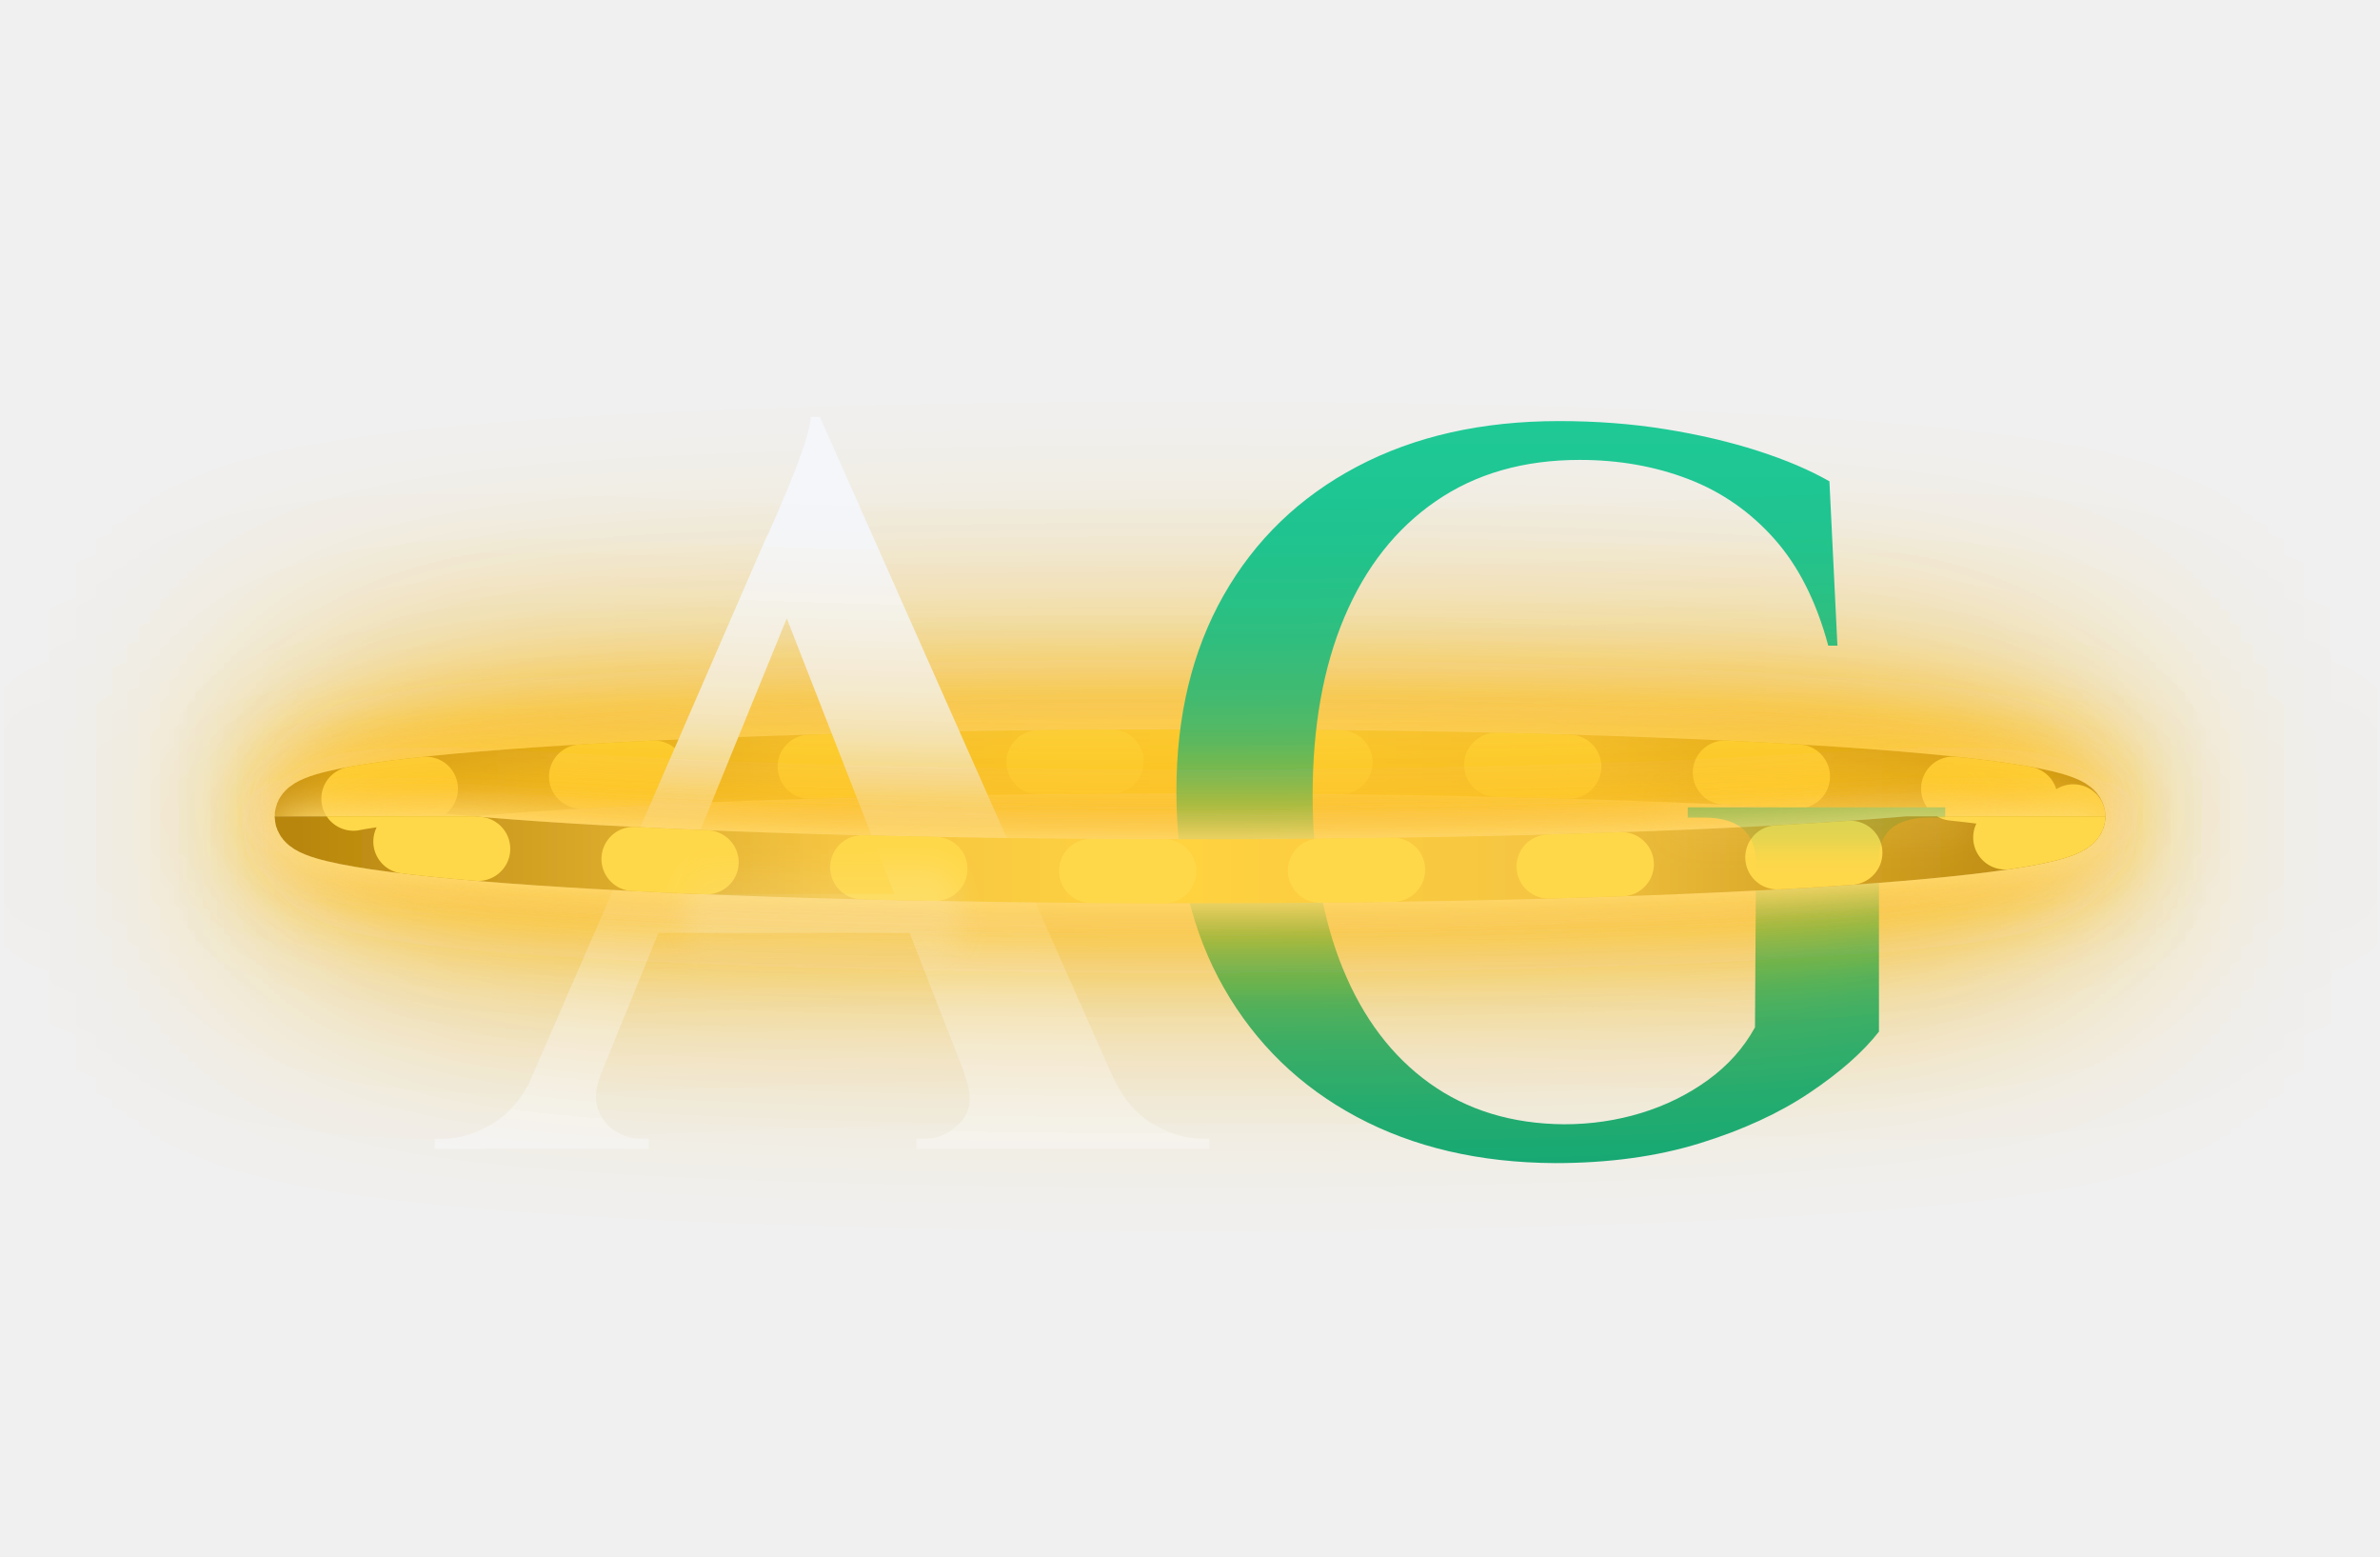
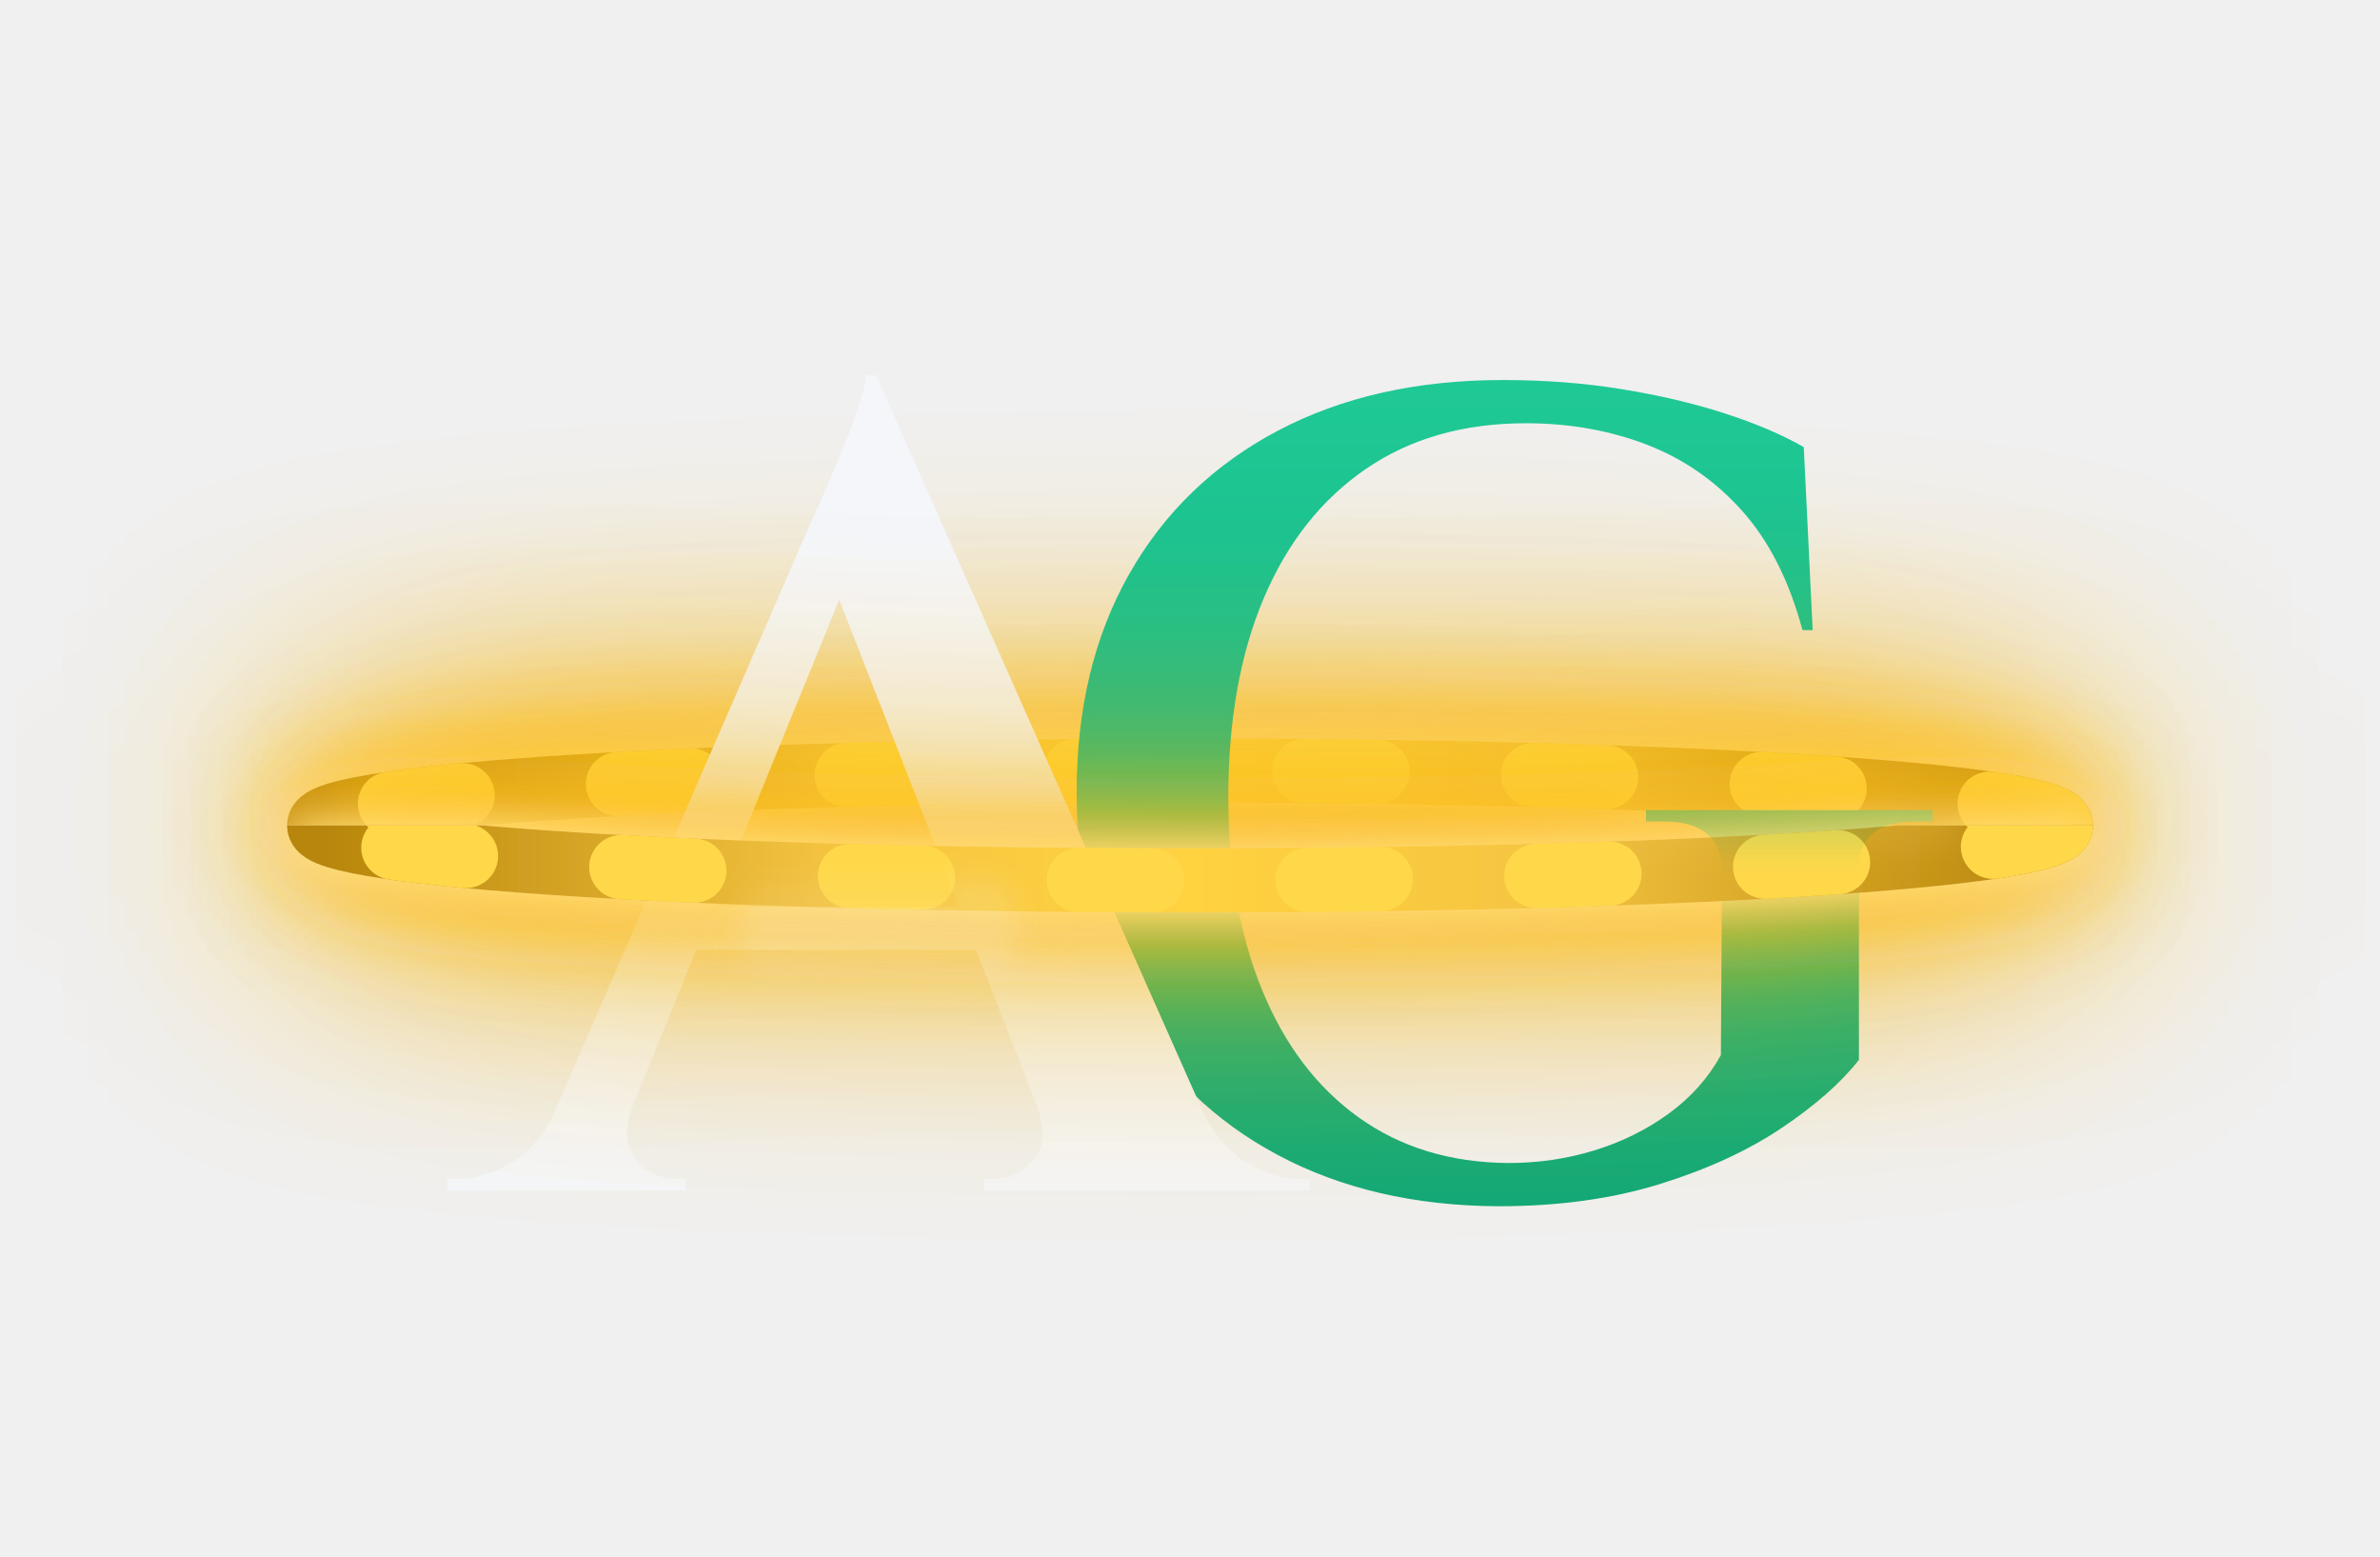
<svg xmlns="http://www.w3.org/2000/svg" viewBox="-50 -20 520 340" width="520" height="340" role="img" aria-labelledby="t">
  <defs>
    <linearGradient id="gen-green" x1="0" y1="0" x2="0" y2="1">
      <stop offset="0" stop-color="#1FC995" />
      <stop offset="1" stop-color="#0FA877" />
    </linearGradient>
    <linearGradient id="gold" x1="0" y1="0" x2="1" y2="0">
      <stop offset="0" stop-color="#B8860B" />
      <stop offset="0.3" stop-color="#F5C542" />
      <stop offset="0.5" stop-color="#FFD23F" />
      <stop offset="0.7" stop-color="#F5C542" />
      <stop offset="1" stop-color="#B8860B" />
    </linearGradient>
    <filter id="glow" filterUnits="userSpaceOnUse" x="-60" y="-60" width="540" height="420">
      <feGaussianBlur in="SourceAlpha" stdDeviation="4" result="a1" />
      <feFlood flood-color="#FFE27A" />
      <feComposite in2="a1" operator="in" result="core" />
      <feGaussianBlur in="SourceAlpha" stdDeviation="12" result="a2" />
      <feComponentTransfer in="a2" result="a2b">
        <feFuncA type="linear" slope="1.8" />
      </feComponentTransfer>
      <feFlood flood-color="#FFC21A" />
      <feComposite in2="a2b" operator="in" result="bloom" />
      <feGaussianBlur in="SourceAlpha" stdDeviation="30" result="a3" />
      <feComponentTransfer in="a3" result="a3b">
        <feFuncA type="linear" slope="2.2" />
      </feComponentTransfer>
      <feFlood flood-color="#F5B000" />
      <feComposite in2="a3b" operator="in" result="spill" />
      <feMerge>
        <feMergeNode in="spill" />
        <feMergeNode in="bloom" />
        <feMergeNode in="core" />
        <feMergeNode in="SourceGraphic" />
      </feMerge>
    </filter>
    <filter id="soft" x="-50%" y="-50%" width="200%" height="200%">
      <feGaussianBlur stdDeviation="3" />
    </filter>
    <clipPath id="back-half">
-       <rect x="-60" y="-60" width="540" height="218.3" />
+       <rect x="-60" y="-60" width="540" height="220.3" />
    </clipPath>
    <clipPath id="front-half">
-       <rect x="-60" y="158.3" width="540" height="201.7" />
+       <rect x="-60" y="160.3" width="540" height="199.7" />
    </clipPath>
    <mask id="midline-lighten" maskUnits="userSpaceOnUse" x="-60" y="-60" width="540" height="420">
      <rect x="-60" y="-60" width="540" height="420" fill="#fff" />
      <g fill="#000" fill-opacity="0.15" filter="url(#soft)">
-         <rect x="99.6" y="169.4" width="60.0" height="20.0" rx="6" />
-         <rect x="313.0" y="150.7" width="68.0" height="14.0" rx="6" />
+         <rect x="111.9" y="172.1" width="60.0" height="20.9" rx="6" />
+         <rect x="303.9" y="151.3" width="74.3" height="14.3" rx="6" />
      </g>
    </mask>
-     <ellipse id="ring" cx="210.0" cy="158.3" rx="193.0" ry="12" pathLength="100" />
+     <ellipse id="ring" cx="210.0" cy="160.3" rx="190.3" ry="12" pathLength="100" />
  </defs>
  <style>
    .aura { fill: #F4F6FA; }
    .base  { fill: none; stroke: url(#gold); stroke-width: 14; }
    .glint { fill: none; stroke: #FFD84A; stroke-width: 14; stroke-linecap: round;
             stroke-dasharray: 16 34; animation: spin 3s linear infinite; }
    @keyframes spin { to { stroke-dashoffset: -100; } }
    @media (prefers-reduced-motion: reduce) { .glint { animation: none; } }
  </style>
  <g>
    <g filter="url(#glow)">
      <g clip-path="url(#back-half)">
        <use href="#ring" class="base" />
        <use href="#ring" class="glint" />
      </g>
    </g>
-     <path fill="url(#gen-green)" d="M360.529 168.593V205.327Q355.319 212.006 345.374 218.685Q335.43 225.363 321.41 229.705Q307.389 234.046 289.749 234.046Q265.069 233.913 246.45 223.964Q227.831 214.015 217.431 195.825Q207.031 177.636 207.031 152.829Q207.031 128.202 217.341 110.036Q227.651 91.871 246.495 81.921Q265.339 71.972 290.65 71.972Q302.894 71.972 313.907 73.75Q324.919 75.529 334.084 78.484Q343.249 81.439 349.705 85.128L351.454 121.025H349.451Q345.57 106.58 337.664 97.696Q329.758 88.812 318.858 84.633Q307.957 80.453 295.156 80.453Q276.815 80.453 263.739 89.443Q250.662 98.433 243.729 114.815Q236.795 131.197 236.795 153.73Q236.795 175.452 243.413 191.609Q250.031 207.765 262.342 216.599Q274.652 225.432 291.731 225.565Q300.536 225.565 308.606 223.092Q316.676 220.619 323.204 215.872Q329.732 211.126 333.442 204.394L333.664 168.593Q333.664 158.575 322.31 158.575H318.748V156.348H375.0V158.575H371.661Q360.084 158.575 360.529 168.593Z" />
-     <path class="aura" d="M129.133 71.071 199.537 229.593H166.645L118.642 106.729ZM81.267 214.677Q79.529 219.13 80.642 222.247Q81.755 225.363 84.405 227.033Q87.056 228.703 89.727 228.703H91.731V230.929H45.0V228.703Q45.0 228.703 46.002 228.703Q47.004 228.703 47.004 228.703Q52.124 228.703 57.579 225.475Q63.033 222.247 66.595 214.677ZM129.133 71.071 130.325 94.405 74.896 230.261H59.646L117.089 98.147Q117.54 97.336 119.035 93.922Q120.53 90.509 122.38 86.051Q124.229 81.593 125.634 77.448Q127.039 73.302 127.129 71.071ZM155.206 175.288V183.769H88.227V175.288ZM160.719 214.677H192.852Q196.372 222.247 201.848 225.475Q207.323 228.703 212.444 228.703Q212.444 228.703 213.334 228.703Q214.225 228.703 214.225 228.703V230.929H150.255V228.703H152.259Q156.579 228.703 159.964 225.029Q163.348 221.356 160.719 214.677Z" />
+     <path fill="url(#gen-green)" d="M356.152 170.59V211.492Q350.35 218.929 339.278 226.366Q328.205 233.803 312.594 238.637Q296.982 243.471 277.339 243.471Q249.858 243.323 229.127 232.244Q208.395 221.166 196.815 200.912Q185.235 180.659 185.235 153.036Q185.235 125.614 196.714 105.387Q208.194 85.16 229.177 74.082Q250.159 63.003 278.343 63.003Q291.977 63.003 304.239 64.984Q316.501 66.964 326.706 70.254Q336.911 73.545 344.1 77.653L346.048 117.623H343.816Q339.496 101.539 330.693 91.647Q321.89 81.755 309.752 77.101Q297.614 72.447 283.36 72.447Q262.938 72.447 248.377 82.457Q233.817 92.468 226.097 110.708Q218.376 128.949 218.376 154.04Q218.376 178.227 225.745 196.217Q233.114 214.207 246.822 224.043Q260.53 233.879 279.547 234.027Q289.35 234.027 298.337 231.273Q307.323 228.52 314.591 223.235Q321.86 217.949 325.991 210.453L326.239 170.59Q326.239 159.434 313.596 159.434H309.63V156.955H372.265V159.434H368.547Q355.657 159.434 356.152 170.59Z" />
+     <path class="aura" d="M141.415 62.0 219.809 238.513H183.185L129.734 101.705ZM88.118 221.904Q86.182 226.862 87.421 230.332Q88.661 233.803 91.612 235.662Q94.563 237.521 97.538 237.521H99.769V240.0H47.735V237.521Q47.735 237.521 48.85 237.521Q49.966 237.521 49.966 237.521Q55.667 237.521 61.741 233.927Q67.814 230.332 71.78 221.904ZM141.415 62.0 142.743 87.982 81.023 239.256H64.042L128.005 92.149Q128.507 91.246 130.171 87.445Q131.836 83.644 133.896 78.68Q135.955 73.716 137.52 69.1Q139.084 64.485 139.184 62.0ZM170.448 178.044V187.488H95.867V178.044ZM176.586 221.904H212.366Q216.285 230.332 222.382 233.927Q228.479 237.521 234.181 237.521Q234.181 237.521 235.173 237.521Q236.164 237.521 236.164 237.521V240.0H164.935V237.521H167.166Q171.976 237.521 175.745 233.431Q179.513 229.341 176.586 221.904Z" />
    <g mask="url(#midline-lighten)">
      <g filter="url(#glow)">
        <g clip-path="url(#front-half)">
          <use href="#ring" class="base" />
          <use href="#ring" class="glint" />
        </g>
      </g>
    </g>
  </g>
</svg>
